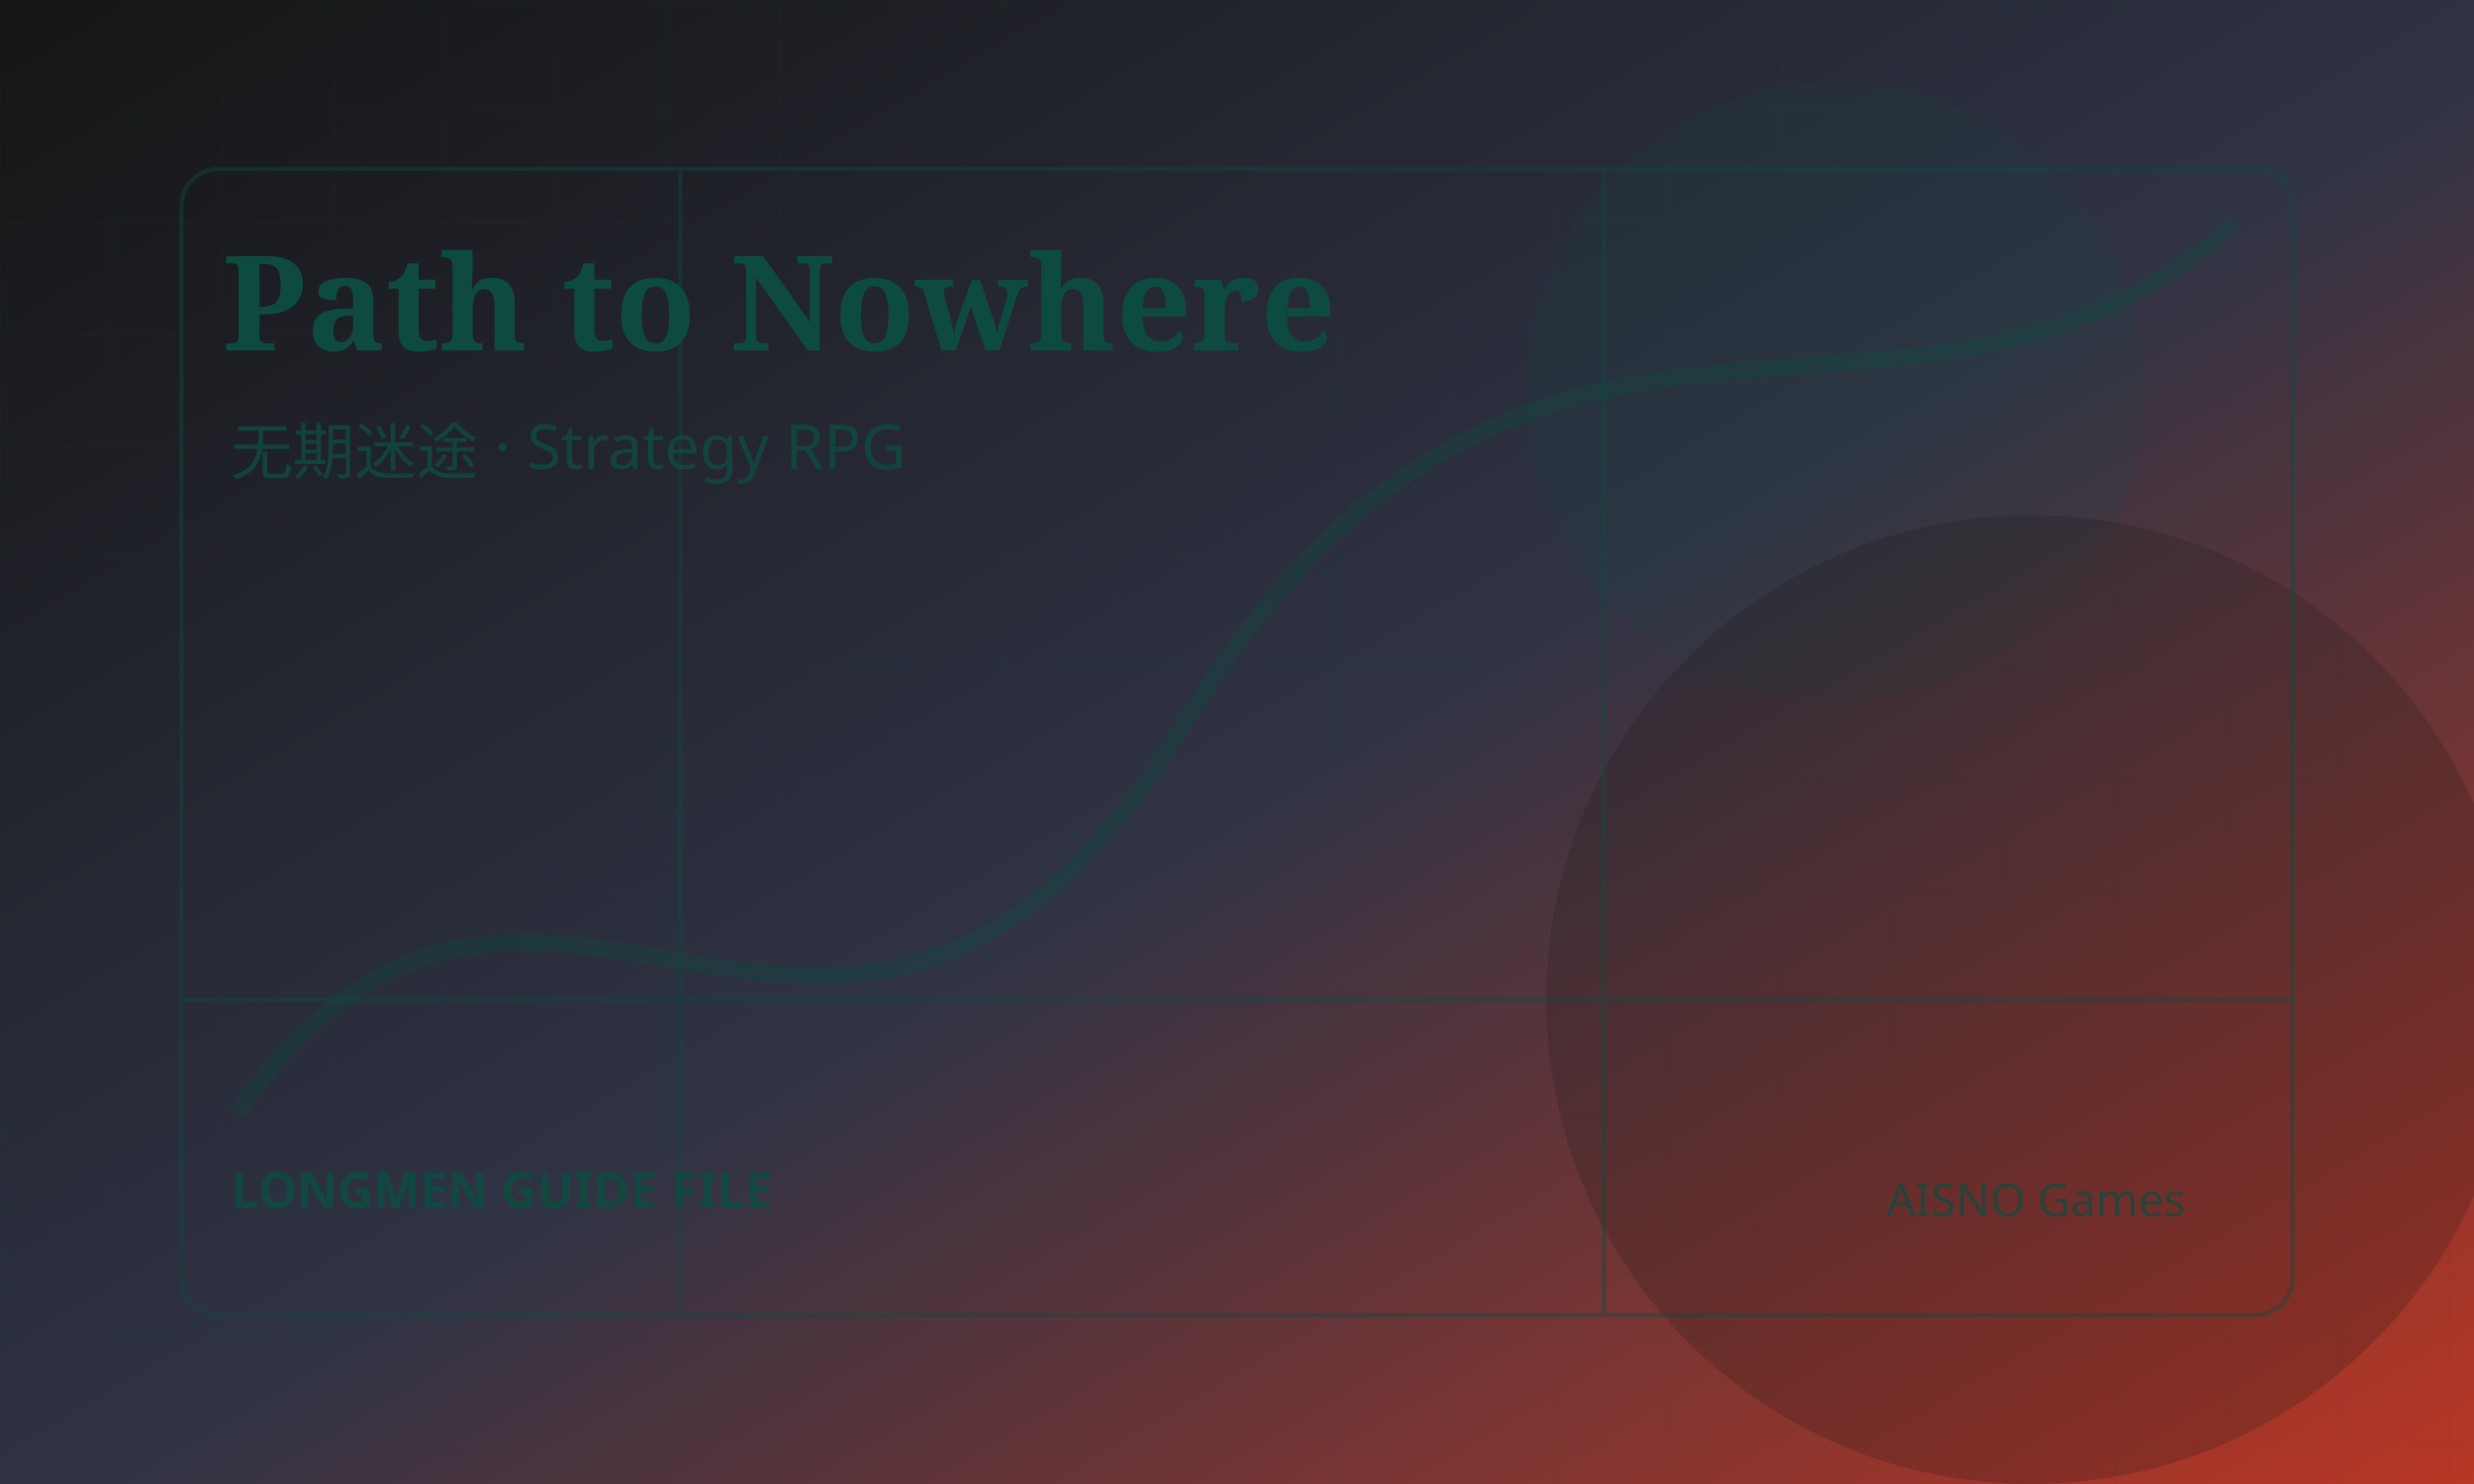
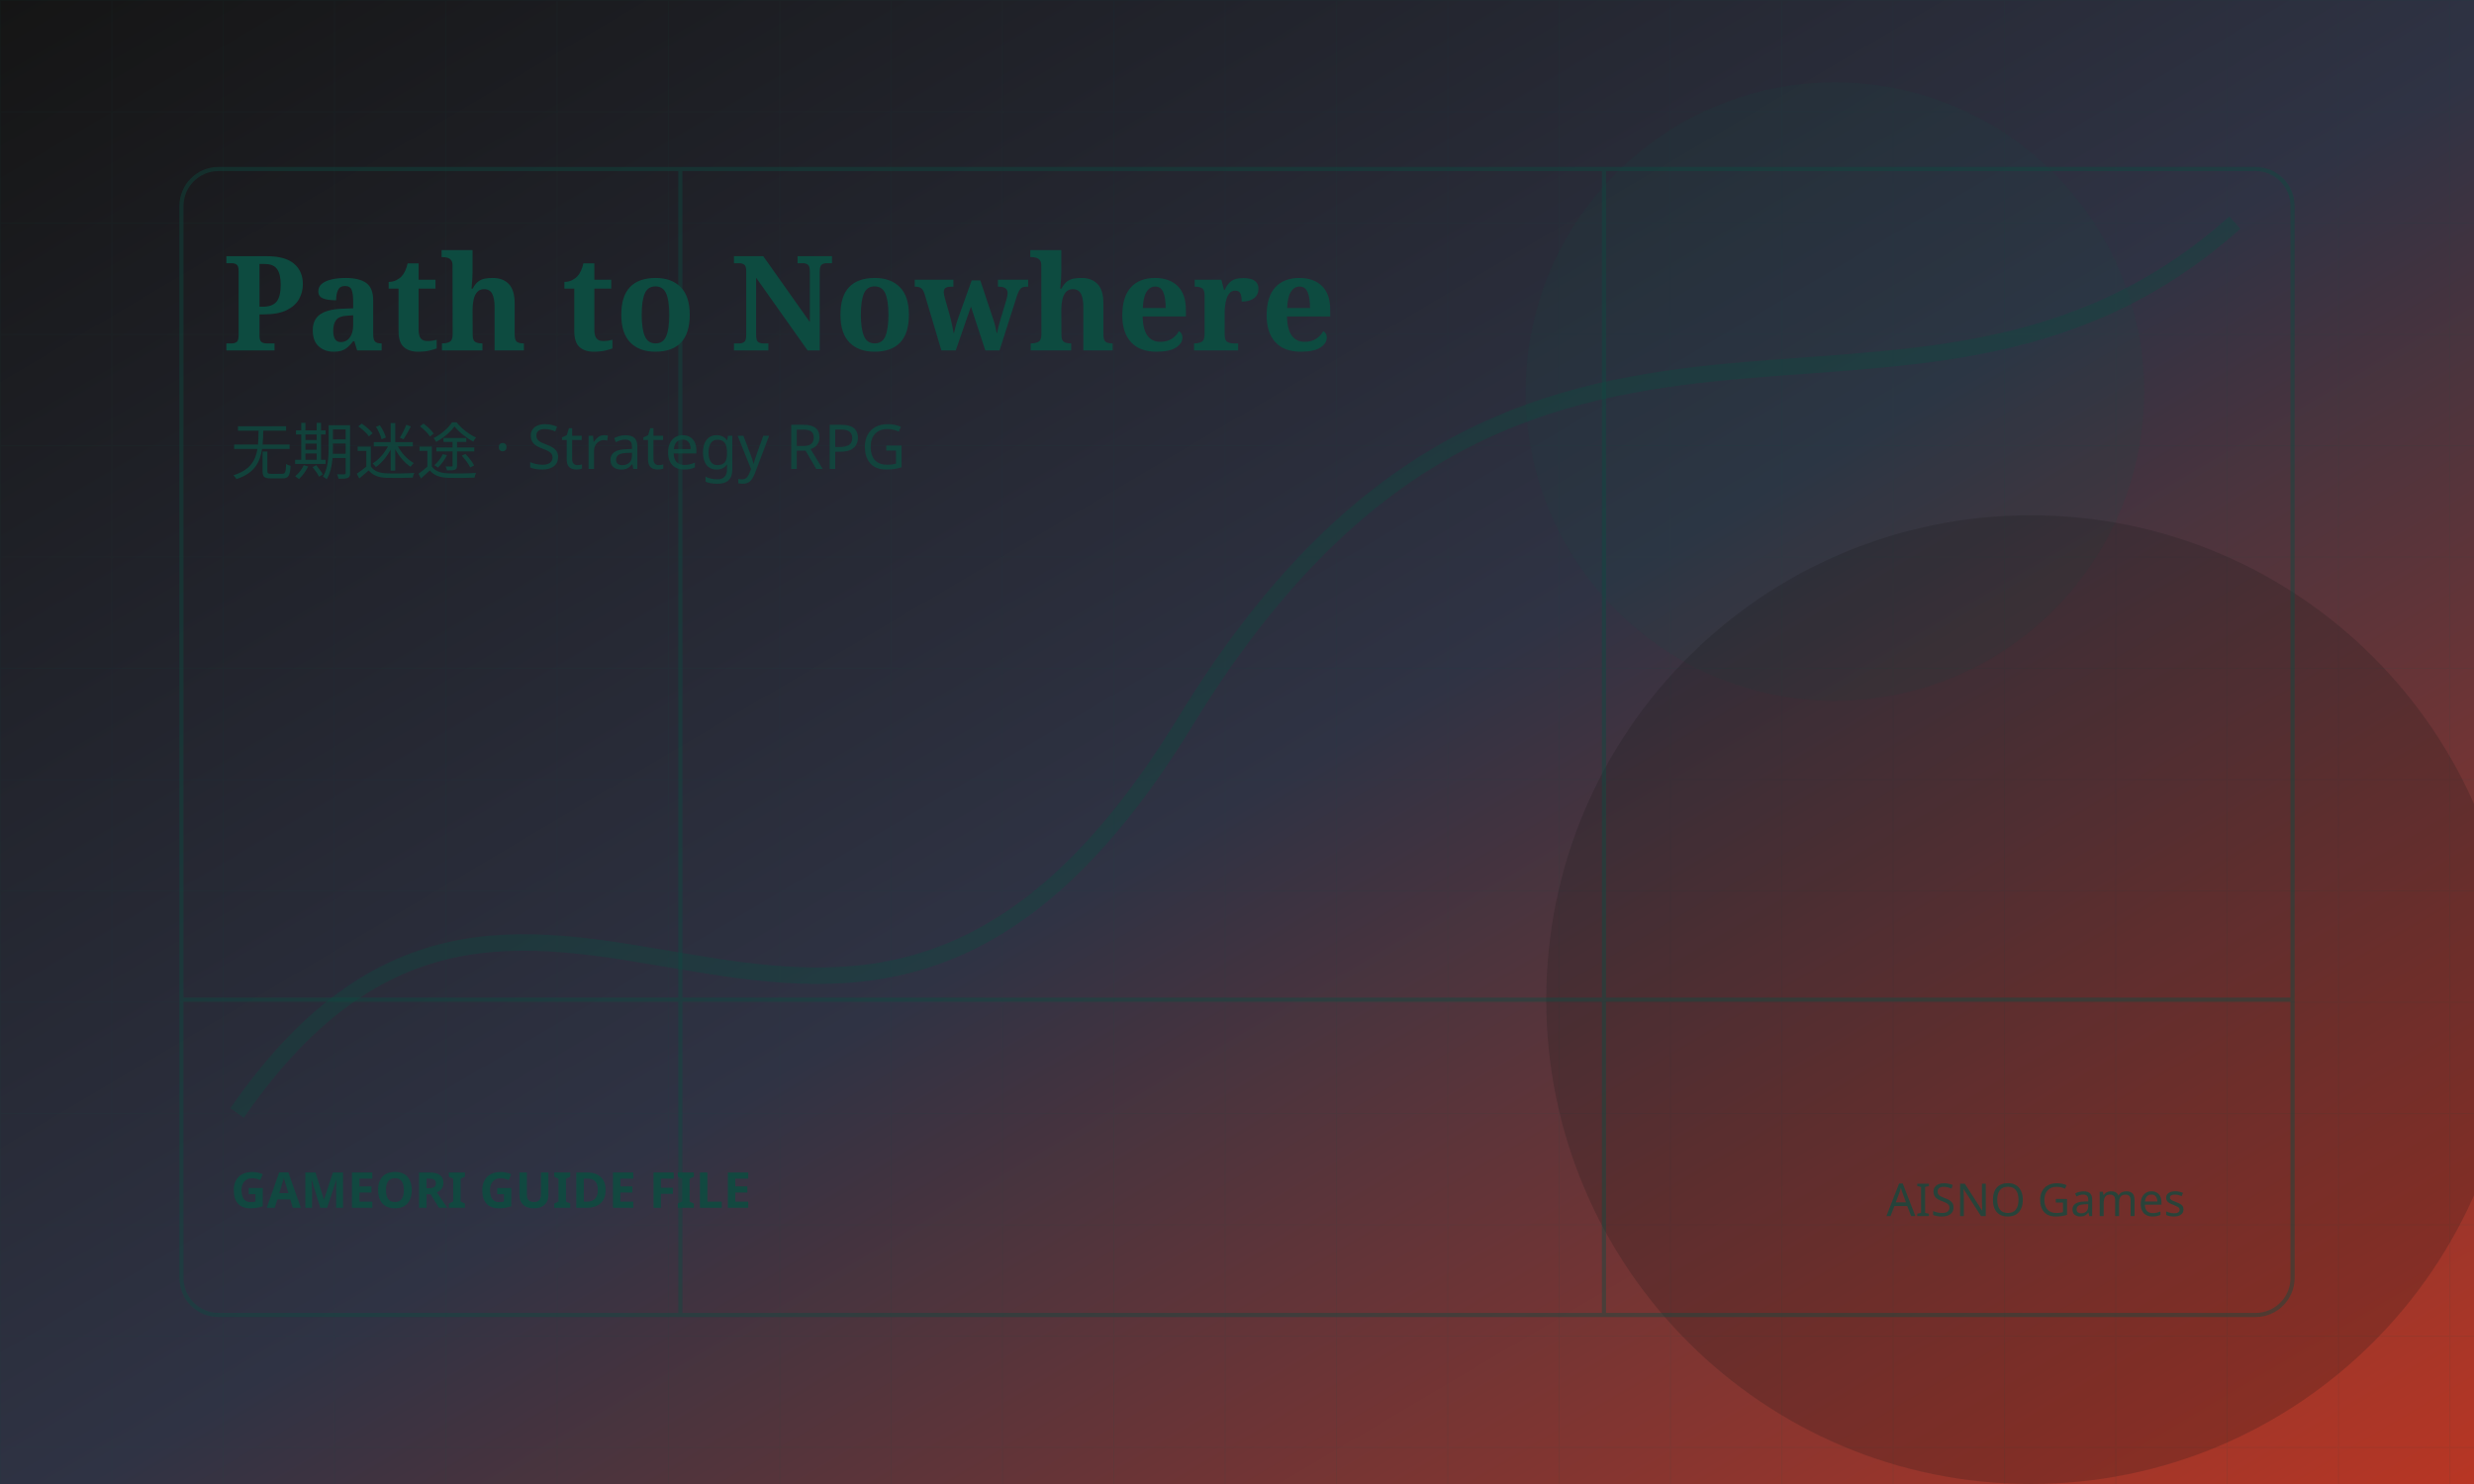
<svg xmlns="http://www.w3.org/2000/svg" width="1200" height="720" viewBox="0 0 1200 720" role="img" aria-labelledby="title desc">
  <defs>
    <linearGradient id="bg" x1="0" y1="0" x2="1" y2="1">
      <stop offset="0%" stop-color="#151515" />
      <stop offset="52%" stop-color="#2f3344" />
      <stop offset="100%" stop-color="#b83624" />
    </linearGradient>
    <pattern id="grid" width="54" height="54" patternUnits="userSpaceOnUse">
      <path d="M54 0H0V54" fill="none" stroke="#0d4b40" stroke-opacity=".08" />
    </pattern>
  </defs>
  <rect width="1200" height="720" fill="url(#bg)" />
  <rect width="1200" height="720" fill="url(#grid)" />
  <circle cx="890" cy="190" r="150" fill="#0d4b40" opacity=".12" />
  <circle cx="985" cy="485" r="235" fill="#151515" opacity=".2" />
  <path d="M115 540 C260 330 410 620 575 350 S925 250 1084 108" fill="none" stroke="#0d4b40" stroke-opacity=".35" stroke-width="8" />
  <g fill="none" stroke="#0d4b40" stroke-width="2" opacity=".42">
    <rect x="88" y="82" width="1024" height="556" rx="18" />
    <path d="M88 485H1112M330 82V638M778 82V638" />
  </g>
  <text x="108" y="170" fill="#0d4b40" font-family="Georgia, 'Songti SC', serif" font-size="64" font-weight="800">Path to Nowhere</text>
  <text x="112" y="230" fill="#0d4b40" opacity=".78" font-family="'Avenir Next', 'Segoe UI', sans-serif" font-size="30">无期迷途 · Strategy RPG</text>
-   <text x="112" y="586" fill="#0d4b40" opacity=".86" font-family="'Avenir Next', 'Segoe UI', sans-serif" font-size="24" font-weight="800">LONGMEN GUIDE FILE</text>
+   <text x="112" y="586" fill="#0d4b40" opacity=".86" font-family="'Avenir Next', 'Segoe UI', sans-serif" font-size="24" font-weight="800">GAMEORI GUIDE FILE</text>
  <text x="915" y="590" fill="#0d4b40" opacity=".72" font-family="'Avenir Next', 'Segoe UI', sans-serif" font-size="22">AISNO Games</text>
</svg>
